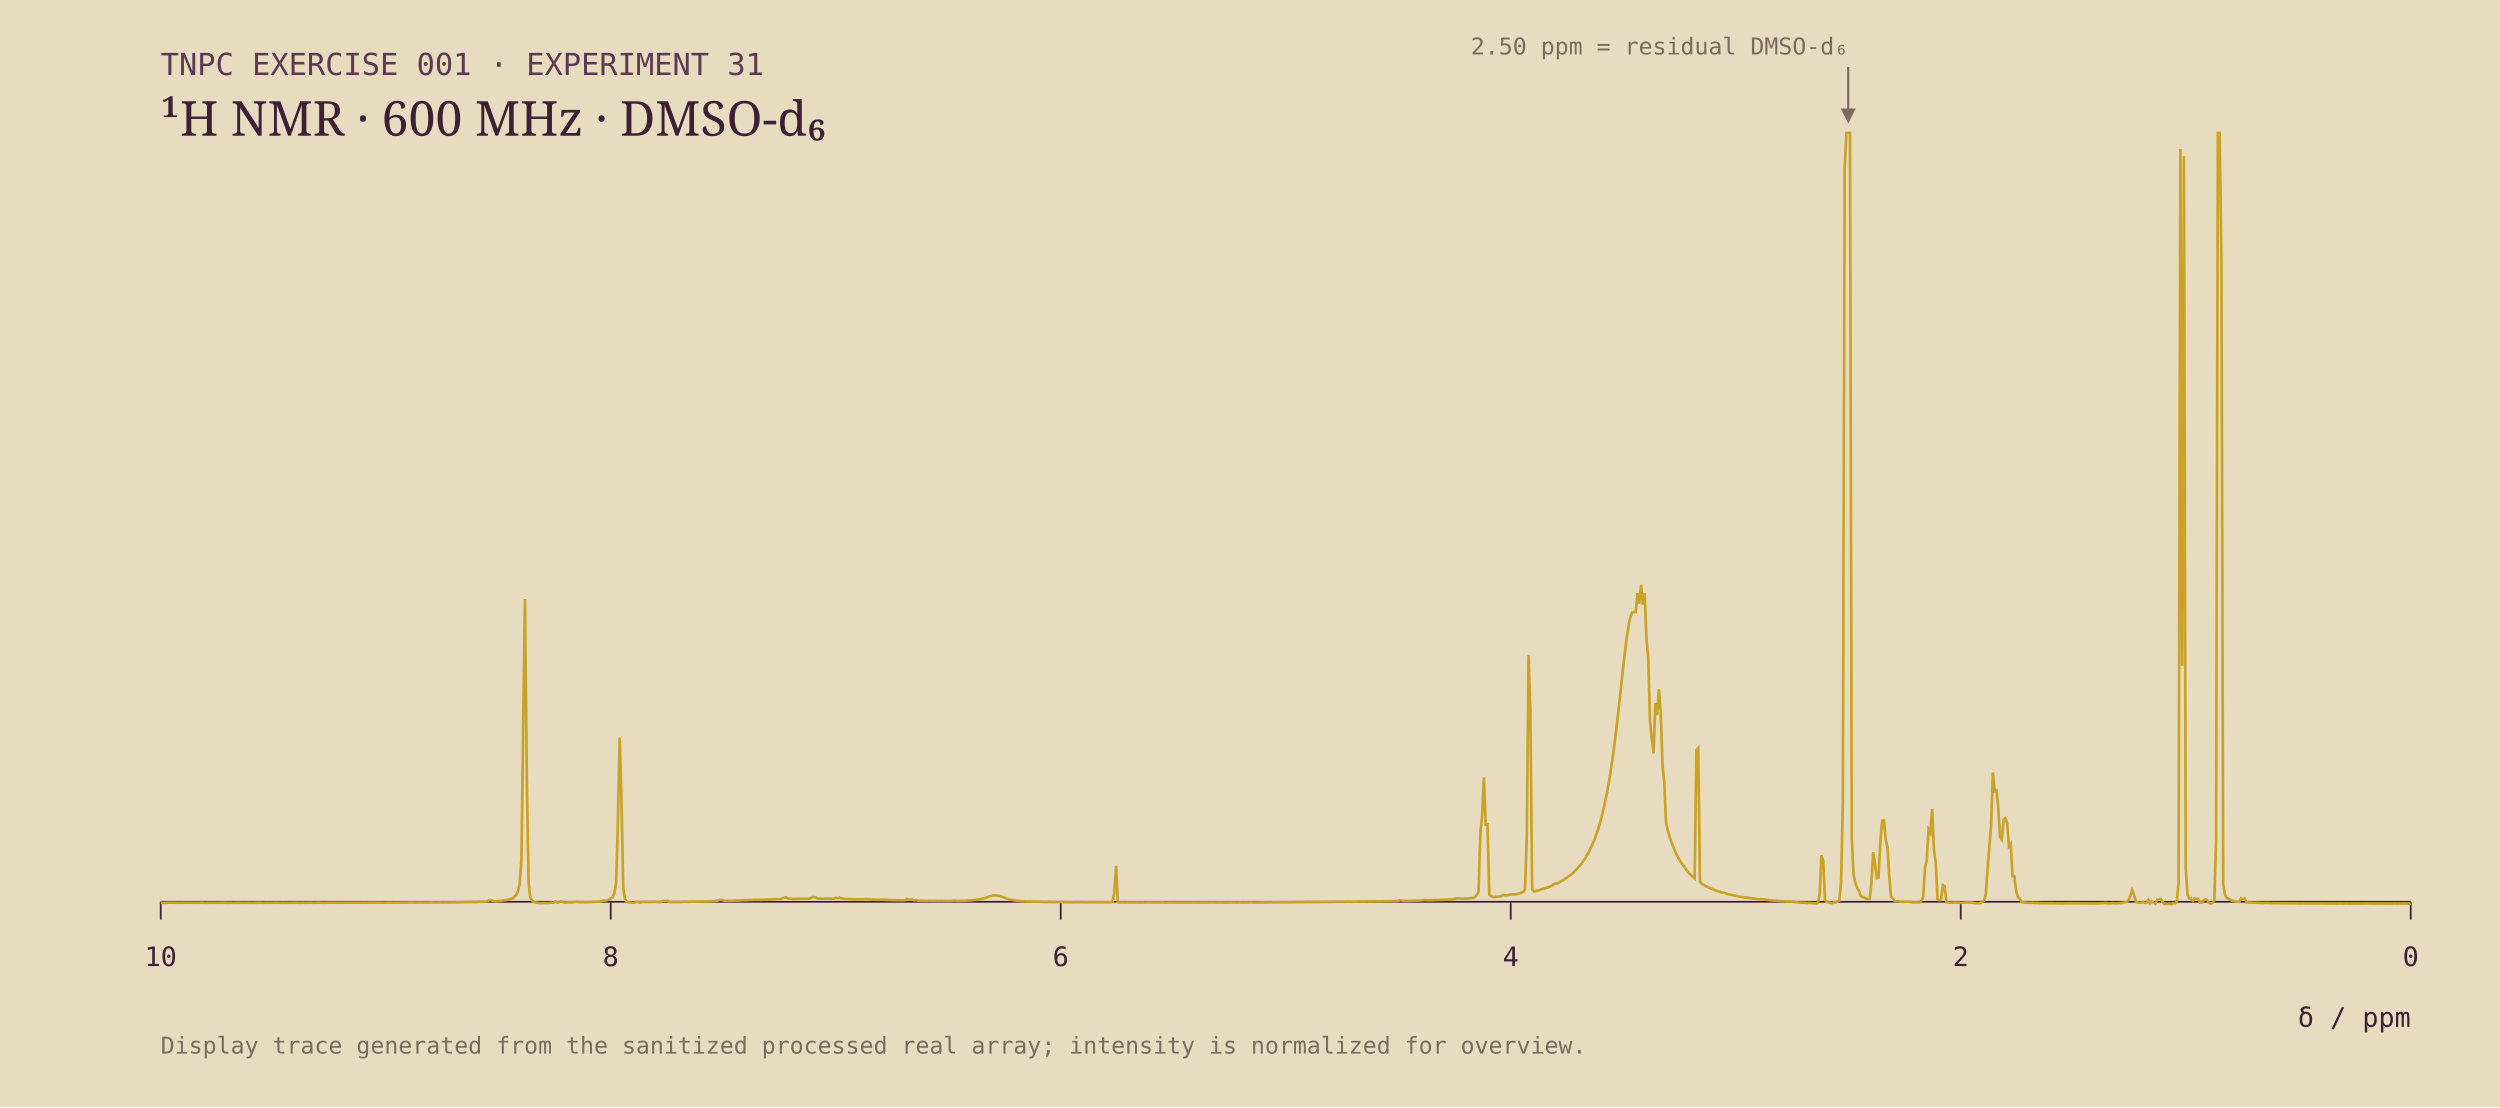
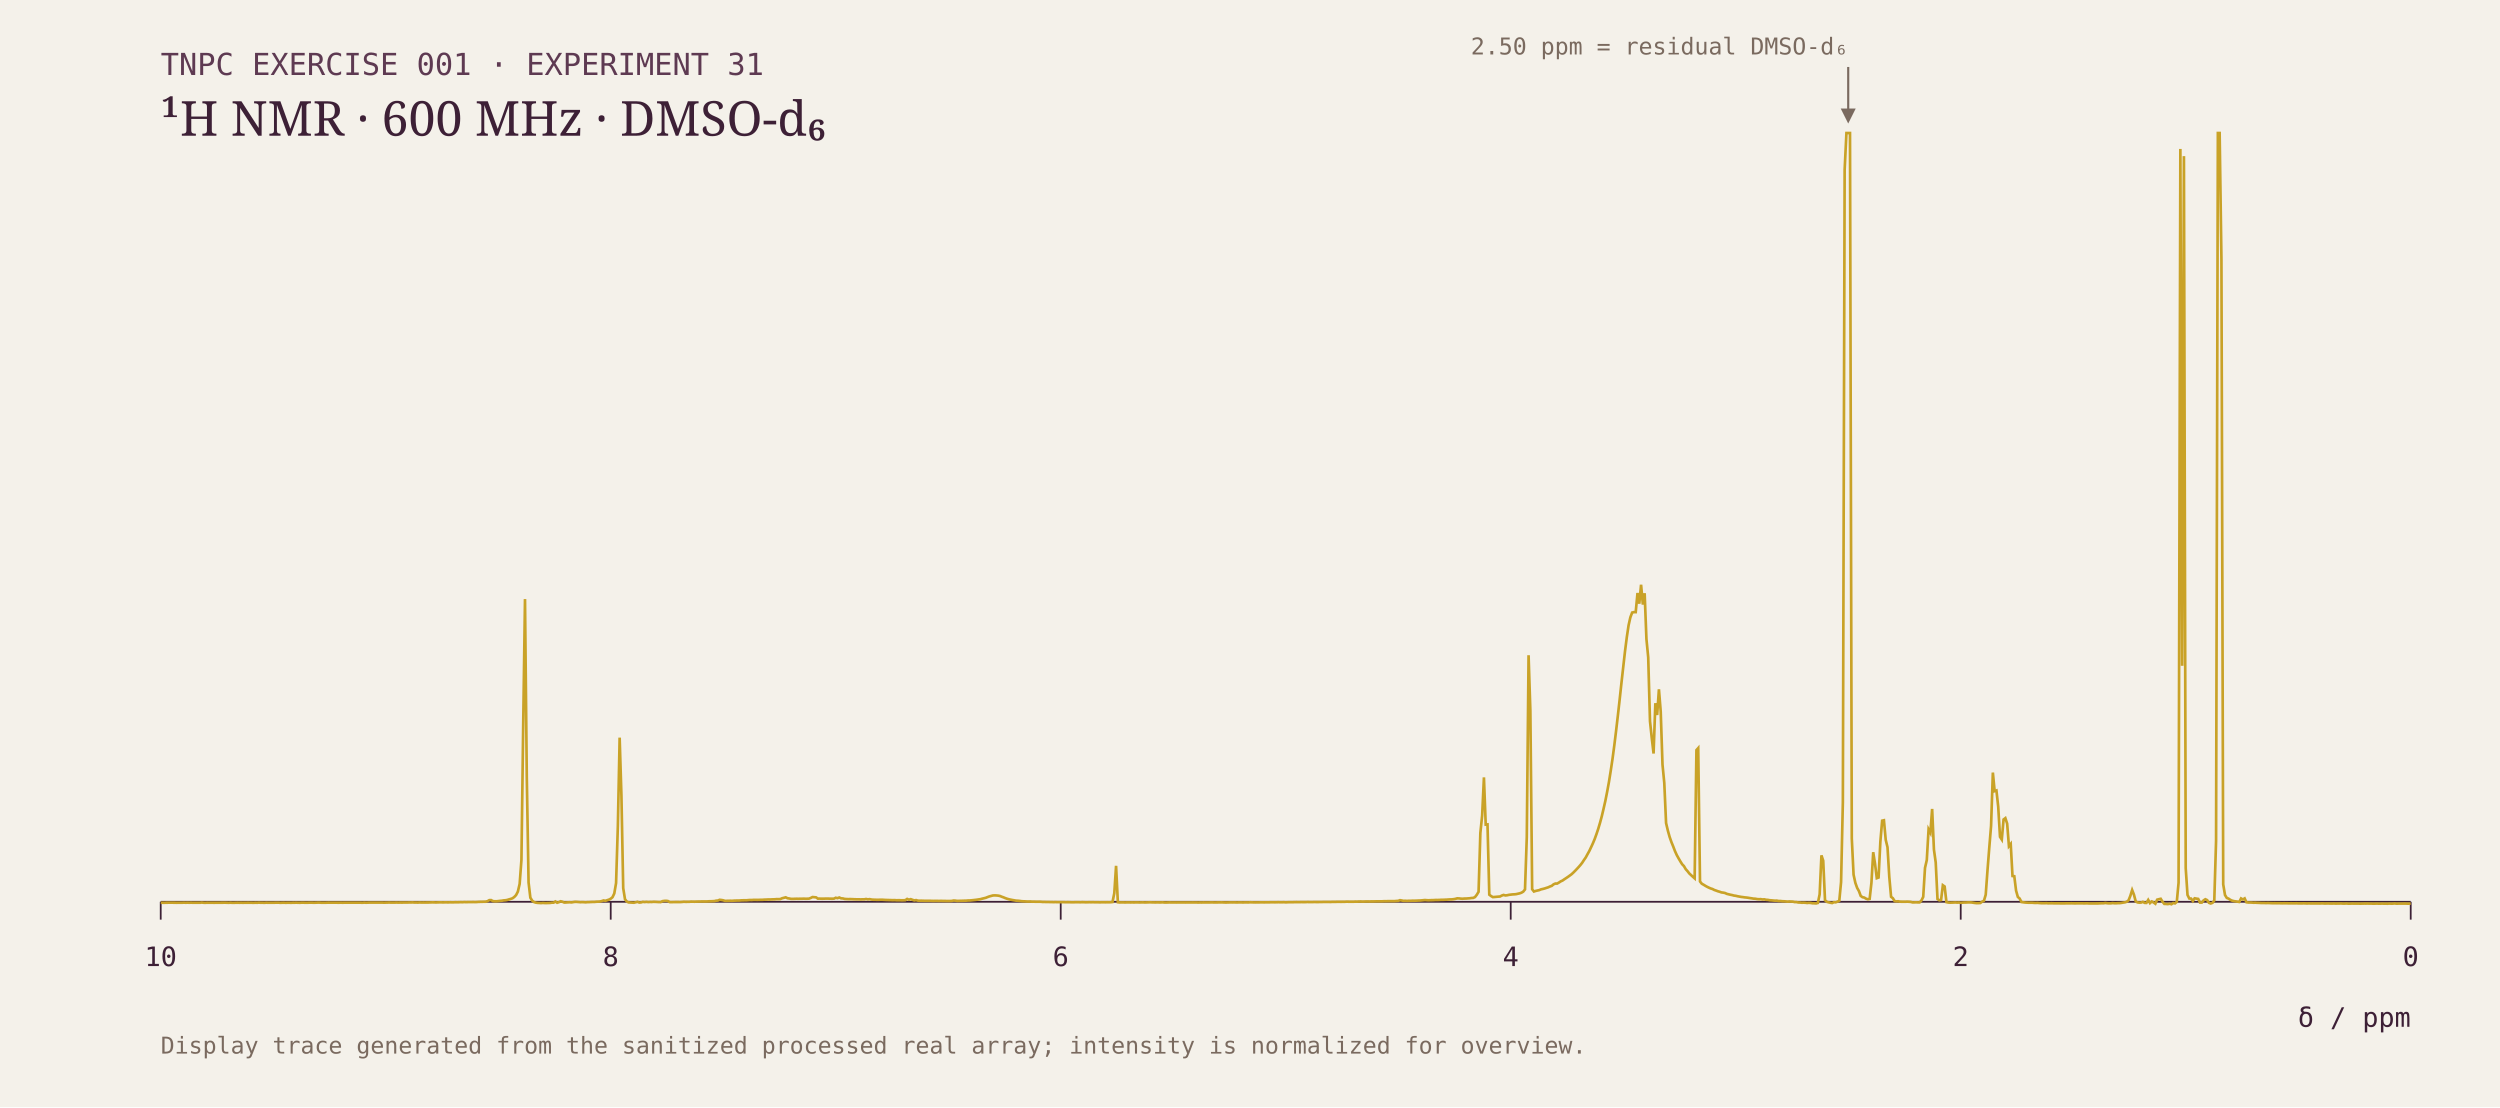
<svg xmlns="http://www.w3.org/2000/svg" viewBox="0 0 1400 620" role="img">
  <style>
    .label,.ticks,.legend,.note{font-family:ui-monospace,SFMono-Regular,Menlo,monospace}.label{font-size:17px;fill:#5E3A52}.title{font-family:Georgia,serif;font-size:27px;fill:#3D2036}.axis,.ticks line,.plot{stroke:#3D2036;stroke-width:1;fill:none}.ticks,.legend{font-size:15px;fill:#3D2036}.trace{stroke:#C9A227;stroke-width:1.5;fill:none}.contours path{fill:none;stroke-width:1}.positive path,.positive-key{stroke:#5E3A52}.negative path,.negative-key{stroke:#C9A227}.note{font-size:13px;fill:#7A6A5F}.arrow{stroke:#7A6A5F;stroke-width:1.2;fill:none}
  </style>
  <defs>
    <marker id="arrowhead" viewBox="0 0 10 10" refX="8" refY="5" markerWidth="7" markerHeight="7" orient="auto-start-reverse">
      <path d="M0 0L10 5L0 10z" fill="#7A6A5F" />
    </marker>
  </defs>
-   <rect width="100%" height="100%" fill="#E7DCC0" />
+   <rect width="100%" height="100%" fill="#F4F1EA" />
  <text class="label" x="90" y="42">TNPC EXERCISE 001 · EXPERIMENT 31</text>
  <text class="title" x="90" y="76">¹H NMR · 600 MHz · DMSO-d₆</text>
  <line class="axis" x1="90" y1="505" x2="1350" y2="505" />
  <g class="ticks">
    <line x1="90" y1="505" x2="90" y2="515" />
    <text x="90" y="541" text-anchor="middle">10</text>
    <line x1="342" y1="505" x2="342" y2="515" />
    <text x="342" y="541" text-anchor="middle">8</text>
    <line x1="594" y1="505" x2="594" y2="515" />
    <text x="594" y="541" text-anchor="middle">6</text>
    <line x1="846" y1="505" x2="846" y2="515" />
    <text x="846" y="541" text-anchor="middle">4</text>
    <line x1="1098" y1="505" x2="1098" y2="515" />
    <text x="1098" y="541" text-anchor="middle">2</text>
    <line x1="1350" y1="505" x2="1350" y2="515" />
    <text x="1350" y="541" text-anchor="middle">0</text>
    <text x="1350" y="575" text-anchor="end">δ / ppm</text>
  </g>
  <path class="trace" d="M90.00,505.51 L91.00,505.54 L92.00,505.56 L93.00,505.51 L94.00,505.51 L95.00,505.49 L96.00,505.49 L97.00,505.51 L98.00,505.51 L99.00,505.55 L100.00,505.52 L101.00,505.53 L102.00,505.53 L103.00,505.48 L104.00,505.53 L105.00,505.49 L106.00,505.53 L107.00,505.49 L108.00,505.54 L109.00,505.54 L110.00,505.54 L111.00,505.52 L112.00,505.54 L113.00,505.42 L114.00,505.54 L115.00,505.57 L116.00,505.51 L117.00,505.53 L118.00,505.53 L119.00,505.54 L120.00,505.55 L121.00,505.52 L122.00,505.54 L123.00,505.53 L124.00,505.51 L125.00,505.51 L126.00,505.50 L127.00,505.52 L128.00,505.57 L129.00,505.50 L130.00,505.56 L131.00,505.57 L132.00,505.53 L133.00,505.51 L134.00,505.55 L135.00,505.51 L136.00,505.56 L137.00,505.53 L138.00,505.52 L139.00,505.51 L140.00,505.53 L141.00,505.54 L142.00,505.58 L143.00,505.51 L144.00,505.55 L145.00,505.46 L146.00,505.54 L147.00,505.53 L148.00,505.58 L149.00,505.50 L150.00,505.52 L151.00,505.52 L152.00,505.54 L153.00,505.53 L154.00,505.51 L155.00,505.48 L156.00,505.48 L157.00,505.58 L158.00,505.53 L159.00,505.51 L160.00,505.57 L161.00,505.52 L162.00,505.53 L163.00,505.57 L164.00,505.51 L165.00,505.52 L166.00,505.49 L167.00,505.54 L168.00,505.55 L169.00,505.48 L170.00,505.50 L171.00,505.53 L172.00,505.54 L173.00,505.50 L174.00,505.49 L175.00,505.51 L176.00,505.53 L177.00,505.50 L178.00,505.46 L179.00,505.47 L180.00,505.53 L181.00,505.53 L182.00,505.54 L183.00,505.50 L184.00,505.47 L185.00,505.49 L186.00,505.50 L187.00,505.48 L188.00,505.50 L189.00,505.51 L190.00,505.51 L191.00,505.50 L192.00,505.52 L193.00,505.49 L194.00,505.50 L195.00,505.49 L196.00,505.48 L197.00,505.50 L198.00,505.49 L199.00,505.49 L200.00,505.48 L201.00,505.50 L202.00,505.50 L203.00,505.54 L204.00,505.46 L205.00,505.52 L206.00,505.48 L207.00,505.46 L208.00,505.46 L209.00,505.46 L210.00,505.47 L211.00,505.46 L212.00,505.47 L213.00,505.46 L214.00,505.45 L215.00,505.50 L216.00,505.47 L217.00,505.45 L218.00,505.40 L219.00,505.47 L220.00,505.46 L221.00,505.45 L222.00,505.42 L223.00,505.45 L224.00,505.43 L225.00,505.44 L226.00,505.43 L227.00,505.41 L228.00,505.42 L229.00,505.39 L230.00,505.38 L231.00,505.35 L232.00,505.41 L233.00,505.41 L234.00,505.45 L235.00,505.37 L236.00,505.43 L237.00,505.40 L238.00,505.41 L239.00,505.40 L240.00,505.40 L241.00,505.36 L242.00,505.32 L243.00,505.33 L244.00,505.39 L245.00,505.35 L246.00,505.31 L247.00,505.31 L248.00,505.34 L249.00,505.32 L250.00,505.31 L251.00,505.34 L252.00,505.28 L253.00,505.30 L254.00,505.30 L255.00,505.25 L256.00,505.26 L257.00,505.25 L258.00,505.20 L259.00,505.23 L260.00,505.16 L261.00,505.19 L262.00,505.17 L263.00,505.15 L264.00,505.15 L265.00,505.13 L266.00,505.17 L267.00,505.13 L268.00,505.04 L269.00,505.02 L270.00,505.00 L271.00,504.96 L272.00,504.95 L273.00,504.67 L274.00,504.09 L275.00,504.05 L276.00,504.60 L277.00,504.73 L278.00,504.73 L279.00,504.62 L280.00,504.49 L281.00,504.41 L282.00,504.22 L283.00,504.15 L284.00,503.98 L285.00,503.67 L286.00,503.39 L287.00,503.04 L288.00,502.31 L289.00,501.24 L290.00,499.30 L291.00,495.00 L292.00,481.58 L293.00,405.34 L294.00,335.47 L295.00,434.97 L296.00,494.20 L297.00,502.72 L298.00,504.32 L299.00,505.14 L300.00,505.46 L301.00,505.61 L302.00,505.66 L303.00,505.73 L304.00,505.63 L305.00,505.70 L306.00,505.71 L307.00,505.68 L308.00,505.65 L309.00,505.50 L310.00,505.49 L311.00,504.83 L312.00,505.54 L313.00,505.20 L314.00,504.71 L315.00,504.99 L316.00,505.43 L317.00,505.39 L318.00,505.32 L319.00,505.26 L320.00,505.35 L321.00,505.18 L322.00,505.02 L323.00,505.05 L324.00,505.14 L325.00,505.23 L326.00,505.18 L327.00,505.22 L328.00,505.30 L329.00,505.19 L330.00,505.18 L331.00,505.11 L332.00,505.09 L333.00,505.07 L334.00,504.96 L335.00,504.93 L336.00,504.85 L337.00,504.60 L338.00,504.25 L339.00,504.45 L340.00,504.12 L341.00,503.80 L342.00,503.28 L343.00,502.45 L344.00,500.33 L345.00,494.51 L346.00,462.46 L347.00,413.09 L348.00,445.66 L349.00,497.37 L350.00,503.58 L351.00,504.86 L352.00,505.35 L353.00,505.41 L354.00,505.47 L355.00,505.52 L356.00,505.27 L357.00,505.02 L358.00,505.43 L359.00,505.35 L360.00,505.04 L361.00,505.15 L362.00,505.04 L363.00,505.16 L364.00,505.09 L365.00,505.11 L366.00,505.01 L367.00,505.04 L368.00,505.10 L369.00,505.16 L370.00,505.18 L371.00,504.65 L372.00,504.50 L373.00,504.46 L374.00,504.57 L375.00,505.17 L376.00,505.20 L377.00,505.16 L378.00,505.14 L379.00,505.14 L380.00,505.14 L381.00,505.15 L382.00,505.08 L383.00,504.97 L384.00,505.03 L385.00,505.02 L386.00,505.00 L387.00,504.91 L388.00,504.93 L389.00,504.96 L390.00,504.90 L391.00,504.87 L392.00,504.87 L393.00,504.82 L394.00,504.84 L395.00,504.84 L396.00,504.81 L397.00,504.73 L398.00,504.73 L399.00,504.66 L400.00,504.64 L401.00,504.38 L402.00,504.31 L403.00,503.89 L404.00,504.00 L405.00,504.17 L406.00,504.49 L407.00,504.47 L408.00,504.45 L409.00,504.42 L410.00,504.45 L411.00,504.36 L412.00,504.33 L413.00,504.29 L414.00,504.29 L415.00,504.21 L416.00,504.17 L417.00,504.16 L418.00,504.16 L419.00,504.07 L420.00,503.99 L421.00,504.02 L422.00,503.92 L423.00,503.92 L424.00,503.95 L425.00,503.92 L426.00,503.89 L427.00,503.88 L428.00,503.80 L429.00,503.77 L430.00,503.71 L431.00,503.72 L432.00,503.67 L433.00,503.63 L434.00,503.60 L435.00,503.50 L436.00,503.53 L437.00,503.47 L438.00,503.02 L439.00,502.77 L440.00,502.51 L441.00,503.02 L442.00,503.16 L443.00,503.37 L444.00,503.37 L445.00,503.34 L446.00,503.30 L447.00,503.32 L448.00,503.30 L449.00,503.30 L450.00,503.24 L451.00,503.29 L452.00,503.28 L453.00,503.25 L454.00,502.86 L455.00,502.35 L456.00,502.43 L457.00,502.53 L458.00,503.24 L459.00,503.22 L460.00,503.27 L461.00,503.27 L462.00,503.23 L463.00,503.23 L464.00,503.23 L465.00,503.26 L466.00,503.28 L467.00,503.25 L468.00,502.75 L469.00,502.97 L470.00,502.60 L471.00,503.07 L472.00,503.13 L473.00,503.39 L474.00,503.46 L475.00,503.51 L476.00,503.49 L477.00,503.51 L478.00,503.57 L479.00,503.60 L480.00,503.64 L481.00,503.63 L482.00,503.66 L483.00,503.63 L484.00,503.63 L485.00,503.44 L486.00,503.65 L487.00,503.52 L488.00,503.73 L489.00,503.83 L490.00,503.84 L491.00,503.89 L492.00,503.90 L493.00,503.84 L494.00,503.85 L495.00,503.91 L496.00,503.97 L497.00,504.00 L498.00,504.03 L499.00,504.06 L500.00,504.10 L501.00,504.06 L502.00,504.14 L503.00,504.13 L504.00,504.13 L505.00,504.18 L506.00,504.15 L507.00,504.09 L508.00,503.40 L509.00,503.83 L510.00,503.53 L511.00,503.90 L512.00,504.22 L513.00,504.06 L514.00,504.35 L515.00,504.40 L516.00,504.39 L517.00,504.42 L518.00,504.46 L519.00,504.45 L520.00,504.46 L521.00,504.45 L522.00,504.50 L523.00,504.51 L524.00,504.49 L525.00,504.50 L526.00,504.52 L527.00,504.48 L528.00,504.52 L529.00,504.52 L530.00,504.56 L531.00,504.57 L532.00,504.56 L533.00,504.52 L534.00,504.29 L535.00,504.35 L536.00,504.51 L537.00,504.49 L538.00,504.44 L539.00,504.43 L540.00,504.39 L541.00,504.37 L542.00,504.28 L543.00,504.26 L544.00,504.18 L545.00,504.07 L546.00,503.96 L547.00,503.84 L548.00,503.68 L549.00,503.54 L550.00,503.26 L551.00,503.02 L552.00,502.78 L553.00,502.38 L554.00,502.01 L555.00,501.74 L556.00,501.47 L557.00,501.41 L558.00,501.46 L559.00,501.56 L560.00,501.76 L561.00,502.18 L562.00,502.53 L563.00,502.96 L564.00,503.31 L565.00,503.60 L566.00,503.81 L567.00,504.01 L568.00,504.18 L569.00,504.36 L570.00,504.41 L571.00,504.51 L572.00,504.66 L573.00,504.73 L574.00,504.77 L575.00,504.85 L576.00,504.85 L577.00,504.84 L578.00,504.95 L579.00,504.94 L580.00,504.96 L581.00,504.98 L582.00,504.95 L583.00,505.00 L584.00,505.10 L585.00,505.09 L586.00,505.12 L587.00,505.11 L588.00,505.15 L589.00,505.16 L590.00,505.19 L591.00,505.16 L592.00,505.19 L593.00,505.21 L594.00,505.20 L595.00,505.19 L596.00,505.21 L597.00,505.23 L598.00,505.21 L599.00,505.23 L600.00,505.27 L601.00,505.27 L602.00,505.24 L603.00,505.22 L604.00,505.23 L605.00,505.27 L606.00,505.21 L607.00,505.23 L608.00,505.29 L609.00,505.27 L610.00,505.23 L611.00,505.26 L612.00,505.22 L613.00,505.27 L614.00,505.28 L615.00,505.28 L616.00,505.30 L617.00,505.27 L618.00,505.27 L619.00,505.29 L620.00,505.25 L621.00,505.28 L622.00,505.24 L623.00,505.14 L624.00,500.21 L625.00,484.87 L626.00,505.26 L627.00,505.38 L628.00,505.33 L629.00,505.34 L630.00,505.38 L631.00,505.35 L632.00,505.33 L633.00,505.37 L634.00,505.35 L635.00,505.37 L636.00,505.35 L637.00,505.33 L638.00,505.38 L639.00,505.35 L640.00,505.32 L641.00,505.38 L642.00,505.36 L643.00,505.33 L644.00,505.28 L645.00,505.33 L646.00,505.35 L647.00,505.37 L648.00,505.35 L649.00,505.36 L650.00,505.36 L651.00,505.31 L652.00,505.40 L653.00,505.43 L654.00,505.39 L655.00,505.35 L656.00,505.39 L657.00,505.38 L658.00,505.37 L659.00,505.40 L660.00,505.37 L661.00,505.39 L662.00,505.37 L663.00,505.37 L664.00,505.40 L665.00,505.37 L666.00,505.39 L667.00,505.39 L668.00,505.36 L669.00,505.39 L670.00,505.38 L671.00,505.42 L672.00,505.39 L673.00,505.40 L674.00,505.36 L675.00,505.38 L676.00,505.37 L677.00,505.38 L678.00,505.35 L679.00,505.35 L680.00,505.38 L681.00,505.37 L682.00,505.36 L683.00,505.35 L684.00,505.32 L685.00,505.36 L686.00,505.40 L687.00,505.40 L688.00,505.37 L689.00,505.34 L690.00,505.36 L691.00,505.35 L692.00,505.36 L693.00,505.38 L694.00,505.33 L695.00,505.34 L696.00,505.38 L697.00,505.35 L698.00,505.34 L699.00,505.37 L700.00,505.28 L701.00,505.30 L702.00,505.35 L703.00,505.36 L704.00,505.34 L705.00,505.35 L706.00,505.29 L707.00,505.31 L708.00,505.33 L709.00,505.30 L710.00,505.30 L711.00,505.29 L712.00,505.27 L713.00,505.27 L714.00,505.29 L715.00,505.26 L716.00,505.24 L717.00,505.28 L718.00,505.26 L719.00,505.24 L720.00,505.31 L721.00,505.27 L722.00,505.22 L723.00,505.23 L724.00,505.22 L725.00,505.20 L726.00,505.17 L727.00,505.21 L728.00,505.18 L729.00,505.17 L730.00,505.18 L731.00,505.18 L732.00,505.13 L733.00,505.14 L734.00,505.16 L735.00,505.15 L736.00,505.12 L737.00,505.14 L738.00,505.14 L739.00,505.13 L740.00,505.13 L741.00,505.08 L742.00,505.08 L743.00,505.08 L744.00,505.08 L745.00,505.11 L746.00,505.05 L747.00,505.06 L748.00,505.04 L749.00,505.00 L750.00,505.01 L751.00,505.03 L752.00,504.99 L753.00,505.00 L754.00,504.94 L755.00,504.95 L756.00,504.97 L757.00,504.96 L758.00,504.97 L759.00,504.91 L760.00,504.93 L761.00,504.85 L762.00,504.84 L763.00,504.90 L764.00,504.87 L765.00,504.82 L766.00,504.82 L767.00,504.85 L768.00,504.80 L769.00,504.81 L770.00,504.78 L771.00,504.74 L772.00,504.74 L773.00,504.76 L774.00,504.74 L775.00,504.68 L776.00,504.69 L777.00,504.65 L778.00,504.63 L779.00,504.65 L780.00,504.62 L781.00,504.63 L782.00,504.54 L783.00,504.48 L784.00,504.11 L785.00,504.28 L786.00,504.48 L787.00,504.45 L788.00,504.50 L789.00,504.44 L790.00,504.46 L791.00,504.39 L792.00,504.40 L793.00,504.37 L794.00,504.32 L795.00,504.29 L796.00,504.22 L797.00,504.12 L798.00,504.02 L799.00,504.11 L800.00,504.16 L801.00,504.10 L802.00,504.09 L803.00,504.05 L804.00,503.98 L805.00,503.99 L806.00,503.97 L807.00,503.88 L808.00,503.89 L809.00,503.84 L810.00,503.81 L811.00,503.73 L812.00,503.67 L813.00,503.65 L814.00,503.54 L815.00,503.37 L816.00,503.08 L817.00,503.10 L818.00,503.23 L819.00,503.29 L820.00,503.20 L821.00,503.19 L822.00,503.11 L823.00,503.04 L824.00,502.89 L825.00,502.83 L826.00,502.36 L827.00,501.08 L828.00,499.41 L829.00,466.45 L830.00,456.72 L831.00,435.35 L832.00,461.78 L833.00,461.66 L834.00,501.02 L835.00,501.80 L836.00,502.38 L837.00,502.30 L838.00,502.21 L839.00,502.12 L840.00,502.05 L841.00,501.52 L842.00,501.17 L843.00,501.45 L844.00,501.34 L845.00,501.11 L846.00,500.99 L847.00,500.87 L848.00,500.82 L849.00,500.73 L850.00,500.50 L851.00,500.27 L852.00,499.92 L853.00,499.33 L854.00,498.09 L855.00,468.80 L856.00,366.92 L857.00,398.04 L858.00,497.96 L859.00,499.25 L860.00,498.92 L861.00,498.69 L862.00,498.46 L863.00,498.03 L864.00,497.81 L865.00,497.55 L866.00,497.21 L867.00,496.90 L868.00,496.43 L869.00,496.07 L870.00,495.23 L871.00,494.80 L872.00,494.80 L873.00,494.23 L874.00,493.57 L875.00,493.12 L876.00,492.42 L877.00,491.76 L878.00,491.09 L879.00,490.36 L880.00,489.63 L881.00,488.72 L882.00,487.72 L883.00,486.67 L884.00,485.59 L885.00,484.45 L886.00,483.18 L887.00,481.64 L888.00,480.21 L889.00,478.37 L890.00,476.58 L891.00,474.47 L892.00,472.31 L893.00,469.91 L894.00,467.15 L895.00,464.18 L896.00,460.81 L897.00,457.12 L898.00,452.88 L899.00,448.48 L900.00,443.41 L901.00,437.95 L902.00,431.69 L903.00,425.03 L904.00,417.51 L905.00,409.36 L906.00,400.76 L907.00,391.82 L908.00,382.56 L909.00,373.63 L910.00,364.75 L911.00,356.91 L912.00,350.21 L913.00,345.72 L914.00,343.03 L915.00,342.80 L916.00,342.80 L917.00,332.08 L918.00,338.07 L919.00,327.43 L920.00,338.56 L921.00,332.21 L922.00,357.86 L923.00,368.14 L924.00,403.93 L925.00,413.40 L926.00,421.97 L927.00,393.79 L928.00,400.41 L929.00,386.01 L930.00,398.48 L931.00,428.19 L932.00,438.45 L933.00,460.90 L934.00,465.14 L935.00,468.71 L936.00,471.58 L937.00,474.03 L938.00,476.65 L939.00,478.85 L940.00,480.66 L941.00,482.37 L942.00,483.97 L943.00,485.01 L944.00,486.73 L945.00,487.84 L946.00,489.13 L947.00,490.06 L948.00,490.99 L949.00,491.88 L950.00,420.05 L951.00,418.92 L952.00,493.62 L953.00,494.88 L954.00,495.44 L955.00,496.06 L956.00,496.62 L957.00,497.10 L958.00,497.54 L959.00,497.85 L960.00,498.38 L961.00,498.72 L962.00,499.10 L963.00,499.38 L964.00,499.75 L965.00,499.88 L966.00,500.08 L967.00,500.55 L968.00,500.80 L969.00,501.04 L970.00,501.24 L971.00,501.52 L972.00,501.65 L973.00,501.89 L974.00,502.07 L975.00,502.26 L976.00,502.38 L977.00,502.53 L978.00,502.62 L979.00,502.76 L980.00,502.93 L981.00,503.07 L982.00,503.25 L983.00,503.29 L984.00,503.49 L985.00,503.56 L986.00,503.52 L987.00,503.70 L988.00,503.63 L989.00,503.87 L990.00,503.93 L991.00,504.13 L992.00,504.20 L993.00,504.29 L994.00,504.38 L995.00,504.35 L996.00,504.56 L997.00,504.55 L998.00,504.69 L999.00,504.71 L1000.00,504.80 L1001.00,504.92 L1002.00,504.82 L1003.00,504.87 L1004.00,504.92 L1005.00,505.16 L1006.00,505.16 L1007.00,505.39 L1008.00,505.42 L1009.00,505.53 L1010.00,505.49 L1011.00,505.54 L1012.00,505.67 L1013.00,505.57 L1014.00,505.65 L1015.00,505.82 L1016.00,505.85 L1017.00,505.92 L1018.00,505.65 L1019.00,500.84 L1020.00,479.00 L1021.00,481.99 L1022.00,504.13 L1023.00,505.01 L1024.00,505.30 L1025.00,505.53 L1026.00,505.70 L1027.00,505.23 L1028.00,505.30 L1029.00,504.92 L1030.00,504.40 L1031.00,493.98 L1032.00,449.33 L1033.00,95.00 L1034.00,74.50 L1035.00,74.50 L1036.00,74.50 L1037.00,469.51 L1038.00,489.83 L1039.00,494.41 L1040.00,497.22 L1041.00,499.01 L1042.00,501.70 L1043.00,502.43 L1044.00,502.65 L1045.00,503.26 L1046.00,503.60 L1047.00,503.40 L1048.00,494.37 L1049.00,477.22 L1050.00,483.62 L1051.00,491.78 L1052.00,491.41 L1053.00,471.36 L1054.00,459.58 L1055.00,459.35 L1056.00,470.28 L1057.00,474.45 L1058.00,491.07 L1059.00,502.20 L1060.00,503.00 L1061.00,504.62 L1062.00,504.79 L1063.00,504.70 L1064.00,504.94 L1065.00,504.96 L1066.00,504.97 L1067.00,504.98 L1068.00,504.92 L1069.00,504.98 L1070.00,505.06 L1071.00,505.34 L1072.00,505.33 L1073.00,505.29 L1074.00,505.34 L1075.00,505.35 L1076.00,504.28 L1077.00,502.24 L1078.00,486.02 L1079.00,481.66 L1080.00,464.43 L1081.00,466.35 L1082.00,453.00 L1083.00,475.77 L1084.00,482.97 L1085.00,503.46 L1086.00,504.18 L1087.00,504.01 L1088.00,495.73 L1089.00,496.44 L1090.00,505.20 L1091.00,505.42 L1092.00,505.50 L1093.00,505.46 L1094.00,505.43 L1095.00,505.37 L1096.00,505.46 L1097.00,505.40 L1098.00,505.57 L1099.00,505.48 L1100.00,505.41 L1101.00,505.41 L1102.00,505.35 L1103.00,505.35 L1104.00,505.37 L1105.00,505.52 L1106.00,505.67 L1107.00,505.77 L1108.00,505.74 L1109.00,505.68 L1110.00,504.92 L1111.00,504.43 L1112.00,501.05 L1113.00,487.30 L1114.00,474.64 L1115.00,462.45 L1116.00,432.64 L1117.00,443.03 L1118.00,442.68 L1119.00,451.76 L1120.00,468.62 L1121.00,470.16 L1122.00,458.91 L1123.00,458.15 L1124.00,461.23 L1125.00,473.87 L1126.00,472.60 L1127.00,490.57 L1128.00,490.68 L1129.00,498.76 L1130.00,502.29 L1131.00,503.18 L1132.00,505.13 L1133.00,505.28 L1134.00,505.41 L1135.00,505.48 L1136.00,505.53 L1137.00,505.53 L1138.00,505.52 L1139.00,505.61 L1140.00,505.65 L1141.00,505.60 L1142.00,505.70 L1143.00,505.77 L1144.00,505.78 L1145.00,505.80 L1146.00,505.75 L1147.00,505.85 L1148.00,505.82 L1149.00,505.81 L1150.00,505.85 L1151.00,505.88 L1152.00,505.87 L1153.00,505.86 L1154.00,505.91 L1155.00,505.90 L1156.00,505.91 L1157.00,505.87 L1158.00,505.87 L1159.00,505.87 L1160.00,505.84 L1161.00,505.88 L1162.00,505.89 L1163.00,505.88 L1164.00,505.85 L1165.00,505.88 L1166.00,505.86 L1167.00,505.91 L1168.00,505.88 L1169.00,505.87 L1170.00,505.95 L1171.00,505.94 L1172.00,505.94 L1173.00,505.95 L1174.00,505.92 L1175.00,505.92 L1176.00,505.86 L1177.00,505.82 L1178.00,505.82 L1179.00,505.66 L1180.00,505.80 L1181.00,505.88 L1182.00,505.88 L1183.00,505.72 L1184.00,505.81 L1185.00,505.83 L1186.00,505.76 L1187.00,505.75 L1188.00,505.62 L1189.00,505.45 L1190.00,505.30 L1191.00,504.97 L1192.00,504.17 L1193.00,501.66 L1194.00,498.42 L1195.00,500.98 L1196.00,504.77 L1197.00,505.35 L1198.00,505.49 L1199.00,505.44 L1200.00,505.03 L1201.00,505.60 L1202.00,505.64 L1203.00,503.95 L1204.00,505.74 L1205.00,504.82 L1206.00,505.38 L1207.00,506.09 L1208.00,503.81 L1209.00,503.55 L1210.00,503.32 L1211.00,504.94 L1212.00,506.18 L1213.00,506.22 L1214.00,506.30 L1215.00,506.08 L1216.00,506.38 L1217.00,505.69 L1218.00,505.90 L1219.00,505.05 L1220.00,494.34 L1221.00,83.41 L1222.00,372.85 L1223.00,87.45 L1224.00,486.20 L1225.00,501.15 L1226.00,503.16 L1227.00,503.20 L1228.00,504.59 L1229.00,503.05 L1230.00,503.23 L1231.00,503.39 L1232.00,505.44 L1233.00,505.45 L1234.00,504.22 L1235.00,503.58 L1236.00,504.06 L1237.00,505.58 L1238.00,505.96 L1239.00,505.59 L1240.00,504.28 L1241.00,470.87 L1242.00,74.50 L1243.00,74.50 L1244.00,145.14 L1245.00,495.25 L1246.00,501.22 L1247.00,502.83 L1248.00,503.24 L1249.00,503.93 L1250.00,504.37 L1251.00,504.63 L1252.00,504.78 L1253.00,504.94 L1254.00,505.09 L1255.00,503.12 L1256.00,503.71 L1257.00,503.10 L1258.00,505.27 L1259.00,505.40 L1260.00,505.42 L1261.00,505.44 L1262.00,505.53 L1263.00,505.49 L1264.00,505.57 L1265.00,505.59 L1266.00,505.66 L1267.00,505.68 L1268.00,505.68 L1269.00,505.73 L1270.00,505.68 L1271.00,505.72 L1272.00,505.77 L1273.00,505.78 L1274.00,505.77 L1275.00,505.81 L1276.00,505.80 L1277.00,505.81 L1278.00,505.85 L1279.00,505.81 L1280.00,505.82 L1281.00,505.84 L1282.00,505.88 L1283.00,505.84 L1284.00,505.88 L1285.00,505.87 L1286.00,505.84 L1287.00,505.90 L1288.00,505.90 L1289.00,505.92 L1290.00,505.86 L1291.00,505.91 L1292.00,505.94 L1293.00,505.89 L1294.00,505.94 L1295.00,505.92 L1296.00,505.94 L1297.00,505.95 L1298.00,505.93 L1299.00,505.96 L1300.00,505.91 L1301.00,505.92 L1302.00,505.99 L1303.00,505.95 L1304.00,505.95 L1305.00,505.97 L1306.00,506.00 L1307.00,505.94 L1308.00,506.01 L1309.00,505.98 L1310.00,505.97 L1311.00,505.93 L1312.00,506.01 L1313.00,506.01 L1314.00,505.95 L1315.00,506.04 L1316.00,506.04 L1317.00,505.99 L1318.00,506.00 L1319.00,506.01 L1320.00,506.02 L1321.00,506.03 L1322.00,506.04 L1323.00,506.02 L1324.00,505.99 L1325.00,506.00 L1326.00,505.98 L1327.00,506.03 L1328.00,506.01 L1329.00,506.07 L1330.00,506.04 L1331.00,506.01 L1332.00,506.04 L1333.00,506.04 L1334.00,506.02 L1335.00,506.04 L1336.00,506.05 L1337.00,506.08 L1338.00,505.99 L1339.00,506.05 L1340.00,506.03 L1341.00,505.93 L1342.00,506.06 L1343.00,506.03 L1344.00,506.02 L1345.00,506.01 L1346.00,506.00 L1347.00,506.00 L1348.00,506.04 L1349.00,506.04 L1350.00,505.98" />
  <text class="note" x="1035" y="30.5" text-anchor="end">2.50 ppm = residual DMSO-d₆</text>
  <line class="arrow" x1="1035" y1="37.5" x2="1035" y2="67.5" marker-end="url(#arrowhead)" />
  <text class="note" x="90" y="590">Display trace generated from the sanitized processed real array; intensity is normalized for overview.</text>
</svg>
